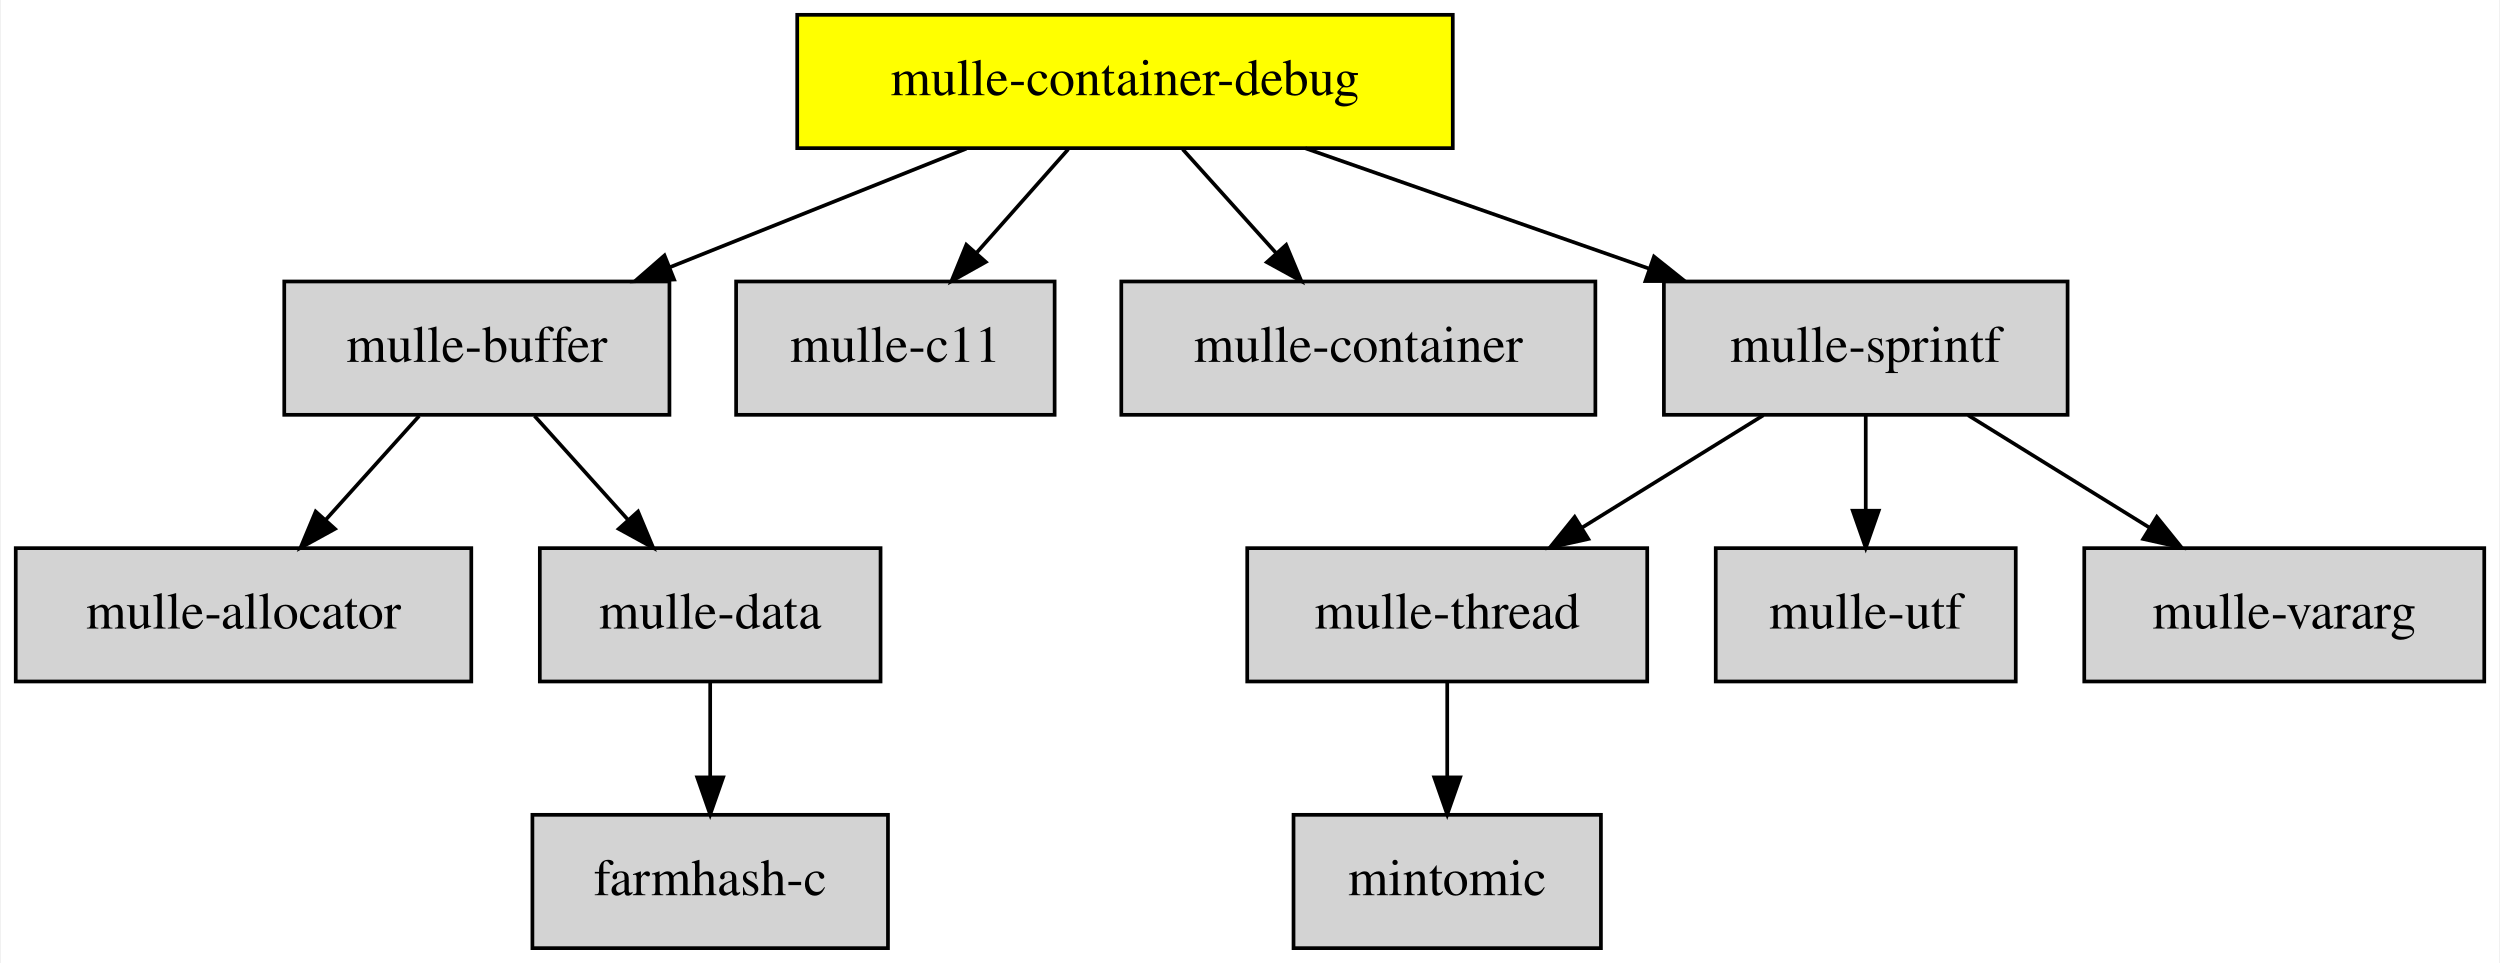
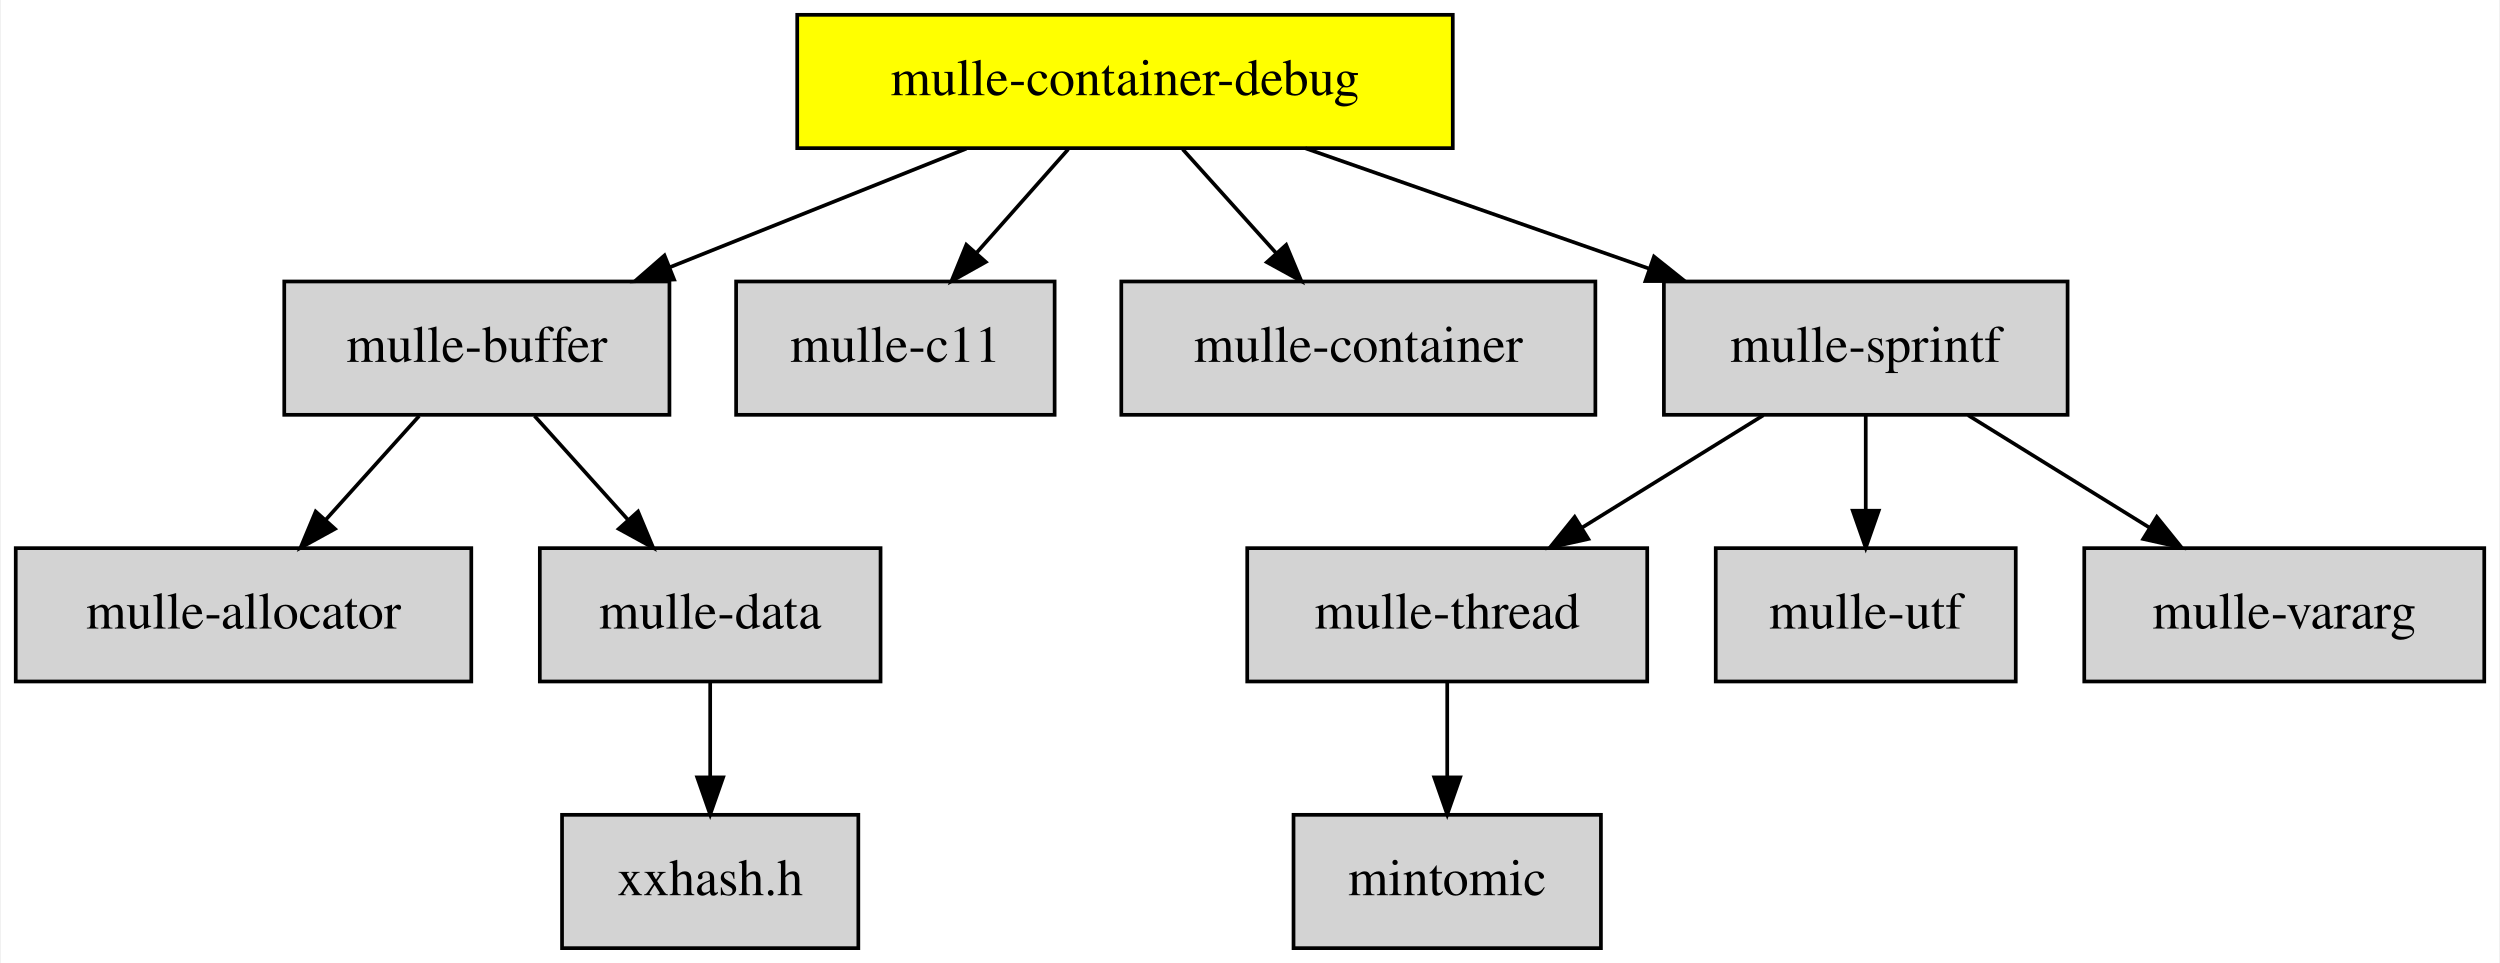
<svg xmlns="http://www.w3.org/2000/svg" xmlns:xlink="http://www.w3.org/1999/xlink" width="675pt" height="260pt" viewBox="0.00 0.00 674.50 260.00">
  <g id="graph0" class="graph" transform="scale(1 1) rotate(0) translate(4 256)">
    <polygon fill="white" stroke="transparent" points="-4,4 -4,-256 670.5,-256 670.5,4 -4,4" />
    <g id="node1" class="node">
      <polygon fill="yellow" stroke="black" points="388,-252 211,-252 211,-216 388,-216 388,-252" />
      <text text-anchor="middle" x="299.5" y="-230.3" font-family="Times,serif" font-size="14.00">mulle-container-debug</text>
    </g>
-     <g id="node5" class="node">
-       <g id="a_node5">
+     <g id="node4" class="node">
+       <g id="a_node4">
        <a xlink:href="https://github.com/mulle-c/mulle-buffer" xlink:title="mulle-buffer">
          <polygon fill="lightgrey" stroke="black" points="176.5,-180 72.5,-180 72.5,-144 176.5,-144 176.5,-180" />
          <text text-anchor="middle" x="124.5" y="-158.3" font-family="Times,serif" font-size="14.00">mulle-buffer</text>
        </a>
      </g>
    </g>
    <g id="edge3" class="edge">
      <path fill="none" stroke="black" d="M256.69,-215.88C232.55,-206.22 202.22,-194.09 176.69,-183.88" />
      <polygon fill="black" stroke="black" points="177.76,-180.53 167.17,-180.07 175.16,-187.03 177.76,-180.53" />
    </g>
-     <g id="node7" class="node">
-       <g id="a_node7">
+     <g id="node6" class="node">
+       <g id="a_node6">
        <a xlink:href="https://github.com/mulle-c/mulle-c11" xlink:title="mulle-c11">
          <polygon fill="lightgrey" stroke="black" points="280.5,-180 194.5,-180 194.5,-144 280.5,-144 280.5,-180" />
          <text text-anchor="middle" x="237.5" y="-158.3" font-family="Times,serif" font-size="14.00">mulle-c11</text>
        </a>
      </g>
    </g>
    <g id="edge4" class="edge">
      <path fill="none" stroke="black" d="M284.17,-215.7C276.74,-207.3 267.68,-197.07 259.52,-187.86" />
      <polygon fill="black" stroke="black" points="261.9,-185.27 252.65,-180.1 256.66,-189.91 261.9,-185.27" />
    </g>
-     <g id="node8" class="node">
-       <g id="a_node8">
+     <g id="node7" class="node">
+       <g id="a_node7">
        <a xlink:href="https://github.com/mulle-c/mulle-container" xlink:title="mulle-container">
          <polygon fill="lightgrey" stroke="black" points="426.5,-180 298.5,-180 298.5,-144 426.5,-144 426.5,-180" />
          <text text-anchor="middle" x="362.5" y="-158.3" font-family="Times,serif" font-size="14.00">mulle-container</text>
        </a>
      </g>
    </g>
    <g id="edge5" class="edge">
      <path fill="none" stroke="black" d="M315.07,-215.7C322.7,-207.22 332.02,-196.86 340.38,-187.58" />
      <polygon fill="black" stroke="black" points="343.02,-189.88 347.11,-180.1 337.81,-185.2 343.02,-189.88" />
    </g>
-     <g id="node9" class="node">
-       <g id="a_node9">
+     <g id="node8" class="node">
+       <g id="a_node8">
        <a xlink:href="https://github.com/mulle-core/mulle-sprintf" xlink:title="mulle-sprintf">
          <polygon fill="lightgrey" stroke="black" points="554,-180 445,-180 445,-144 554,-144 554,-180" />
          <text text-anchor="middle" x="499.5" y="-158.3" font-family="Times,serif" font-size="14.00">mulle-sprintf</text>
        </a>
      </g>
    </g>
    <g id="edge6" class="edge">
      <path fill="none" stroke="black" d="M348.17,-215.97C376.11,-206.19 411.4,-193.84 440.86,-183.52" />
      <polygon fill="black" stroke="black" points="442.33,-186.72 450.61,-180.11 440.02,-180.11 442.33,-186.72" />
    </g>
    <g id="node2" class="node">
      <g id="a_node2">
-         <a xlink:href="https://github.com/mulle-c/farmhash-c@*" xlink:title="farmhash-c">
-           <polygon fill="lightgrey" stroke="black" points="235.5,-36 139.5,-36 139.5,0 235.5,0 235.5,-36" />
-           <text text-anchor="middle" x="187.5" y="-14.3" font-family="Times,serif" font-size="14.00">farmhash-c</text>
-         </a>
-       </g>
-     </g>
-     <g id="node3" class="node">
-       <g id="a_node3">
        <a xlink:href="https://github.com/mulle-concurrent/mintomic" xlink:title="mintomic">
          <polygon fill="lightgrey" stroke="black" points="428,-36 345,-36 345,0 428,0 428,-36" />
          <text text-anchor="middle" x="386.5" y="-14.3" font-family="Times,serif" font-size="14.00">mintomic</text>
        </a>
      </g>
    </g>
-     <g id="node4" class="node">
-       <g id="a_node4">
+     <g id="node3" class="node">
+       <g id="a_node3">
        <a xlink:href="https://github.com/mulle-c/mulle-allocator" xlink:title="mulle-allocator">
          <polygon fill="lightgrey" stroke="black" points="123,-108 0,-108 0,-72 123,-72 123,-108" />
          <text text-anchor="middle" x="61.5" y="-86.3" font-family="Times,serif" font-size="14.00">mulle-allocator</text>
        </a>
      </g>
    </g>
    <g id="edge1" class="edge">
      <path fill="none" stroke="black" d="M108.93,-143.7C101.3,-135.22 91.98,-124.86 83.62,-115.58" />
      <polygon fill="black" stroke="black" points="86.19,-113.2 76.89,-108.1 80.98,-117.88 86.19,-113.2" />
    </g>
-     <g id="node6" class="node">
-       <g id="a_node6">
+     <g id="node5" class="node">
+       <g id="a_node5">
        <a xlink:href="https://github.com/mulle-c/mulle-data" xlink:title="mulle-data">
          <polygon fill="lightgrey" stroke="black" points="233.5,-108 141.5,-108 141.5,-72 233.5,-72 233.5,-108" />
          <text text-anchor="middle" x="187.5" y="-86.3" font-family="Times,serif" font-size="14.00">mulle-data</text>
        </a>
      </g>
    </g>
    <g id="edge2" class="edge">
      <path fill="none" stroke="black" d="M140.07,-143.7C147.7,-135.22 157.02,-124.86 165.38,-115.58" />
      <polygon fill="black" stroke="black" points="168.02,-117.88 172.11,-108.1 162.81,-113.2 168.02,-117.88" />
+     </g>
+     <g id="node9" class="node">
+       <g id="a_node9">
+         <a xlink:href="https://raw.githubusercontent.com//mulle-c/xxHash/refs/heads/dev/xxhash.h" xlink:title="xxhash.h">
+           <polygon fill="lightgrey" stroke="black" points="227.5,-36 147.5,-36 147.5,0 227.5,0 227.5,-36" />
+           <text text-anchor="middle" x="187.5" y="-14.3" font-family="Times,serif" font-size="14.00">xxhash.h</text>
+         </a>
+       </g>
    </g>
    <g id="edge7" class="edge">
      <path fill="none" stroke="black" d="M187.5,-71.7C187.5,-63.98 187.5,-54.71 187.5,-46.11" />
      <polygon fill="black" stroke="black" points="191,-46.1 187.5,-36.1 184,-46.1 191,-46.1" />
    </g>
    <g id="node10" class="node">
      <g id="a_node10">
        <a xlink:href="https://github.com/mulle-concurrent/mulle-thread" xlink:title="mulle-thread">
          <polygon fill="lightgrey" stroke="black" points="440.5,-108 332.5,-108 332.5,-72 440.5,-72 440.5,-108" />
          <text text-anchor="middle" x="386.5" y="-86.3" font-family="Times,serif" font-size="14.00">mulle-thread</text>
        </a>
      </g>
    </g>
    <g id="edge8" class="edge">
      <path fill="none" stroke="black" d="M471.86,-143.88C457.08,-134.72 438.71,-123.34 422.8,-113.48" />
      <polygon fill="black" stroke="black" points="424.59,-110.48 414.25,-108.19 420.91,-116.43 424.59,-110.48" />
    </g>
    <g id="node11" class="node">
      <g id="a_node11">
        <a xlink:href="https://github.com/mulle-c/mulle-utf" xlink:title="mulle-utf">
          <polygon fill="lightgrey" stroke="black" points="540,-108 459,-108 459,-72 540,-72 540,-108" />
          <text text-anchor="middle" x="499.5" y="-86.3" font-family="Times,serif" font-size="14.00">mulle-utf</text>
        </a>
      </g>
    </g>
    <g id="edge9" class="edge">
      <path fill="none" stroke="black" d="M499.5,-143.7C499.5,-135.98 499.5,-126.71 499.5,-118.11" />
      <polygon fill="black" stroke="black" points="503,-118.1 499.5,-108.1 496,-118.1 503,-118.1" />
    </g>
    <g id="node12" class="node">
      <g id="a_node12">
        <a xlink:href="https://github.com/mulle-c/mulle-vararg" xlink:title="mulle-vararg">
          <polygon fill="lightgrey" stroke="black" points="666.5,-108 558.5,-108 558.5,-72 666.5,-72 666.5,-108" />
          <text text-anchor="middle" x="612.5" y="-86.3" font-family="Times,serif" font-size="14.00">mulle-vararg</text>
        </a>
      </g>
    </g>
    <g id="edge10" class="edge">
      <path fill="none" stroke="black" d="M527.14,-143.88C541.92,-134.72 560.29,-123.34 576.2,-113.48" />
      <polygon fill="black" stroke="black" points="578.09,-116.43 584.75,-108.19 574.41,-110.48 578.09,-116.43" />
    </g>
    <g id="edge11" class="edge">
      <path fill="none" stroke="black" d="M386.5,-71.7C386.5,-63.98 386.5,-54.71 386.5,-46.11" />
      <polygon fill="black" stroke="black" points="390,-46.1 386.5,-36.1 383,-46.1 390,-46.1" />
    </g>
  </g>
</svg>
